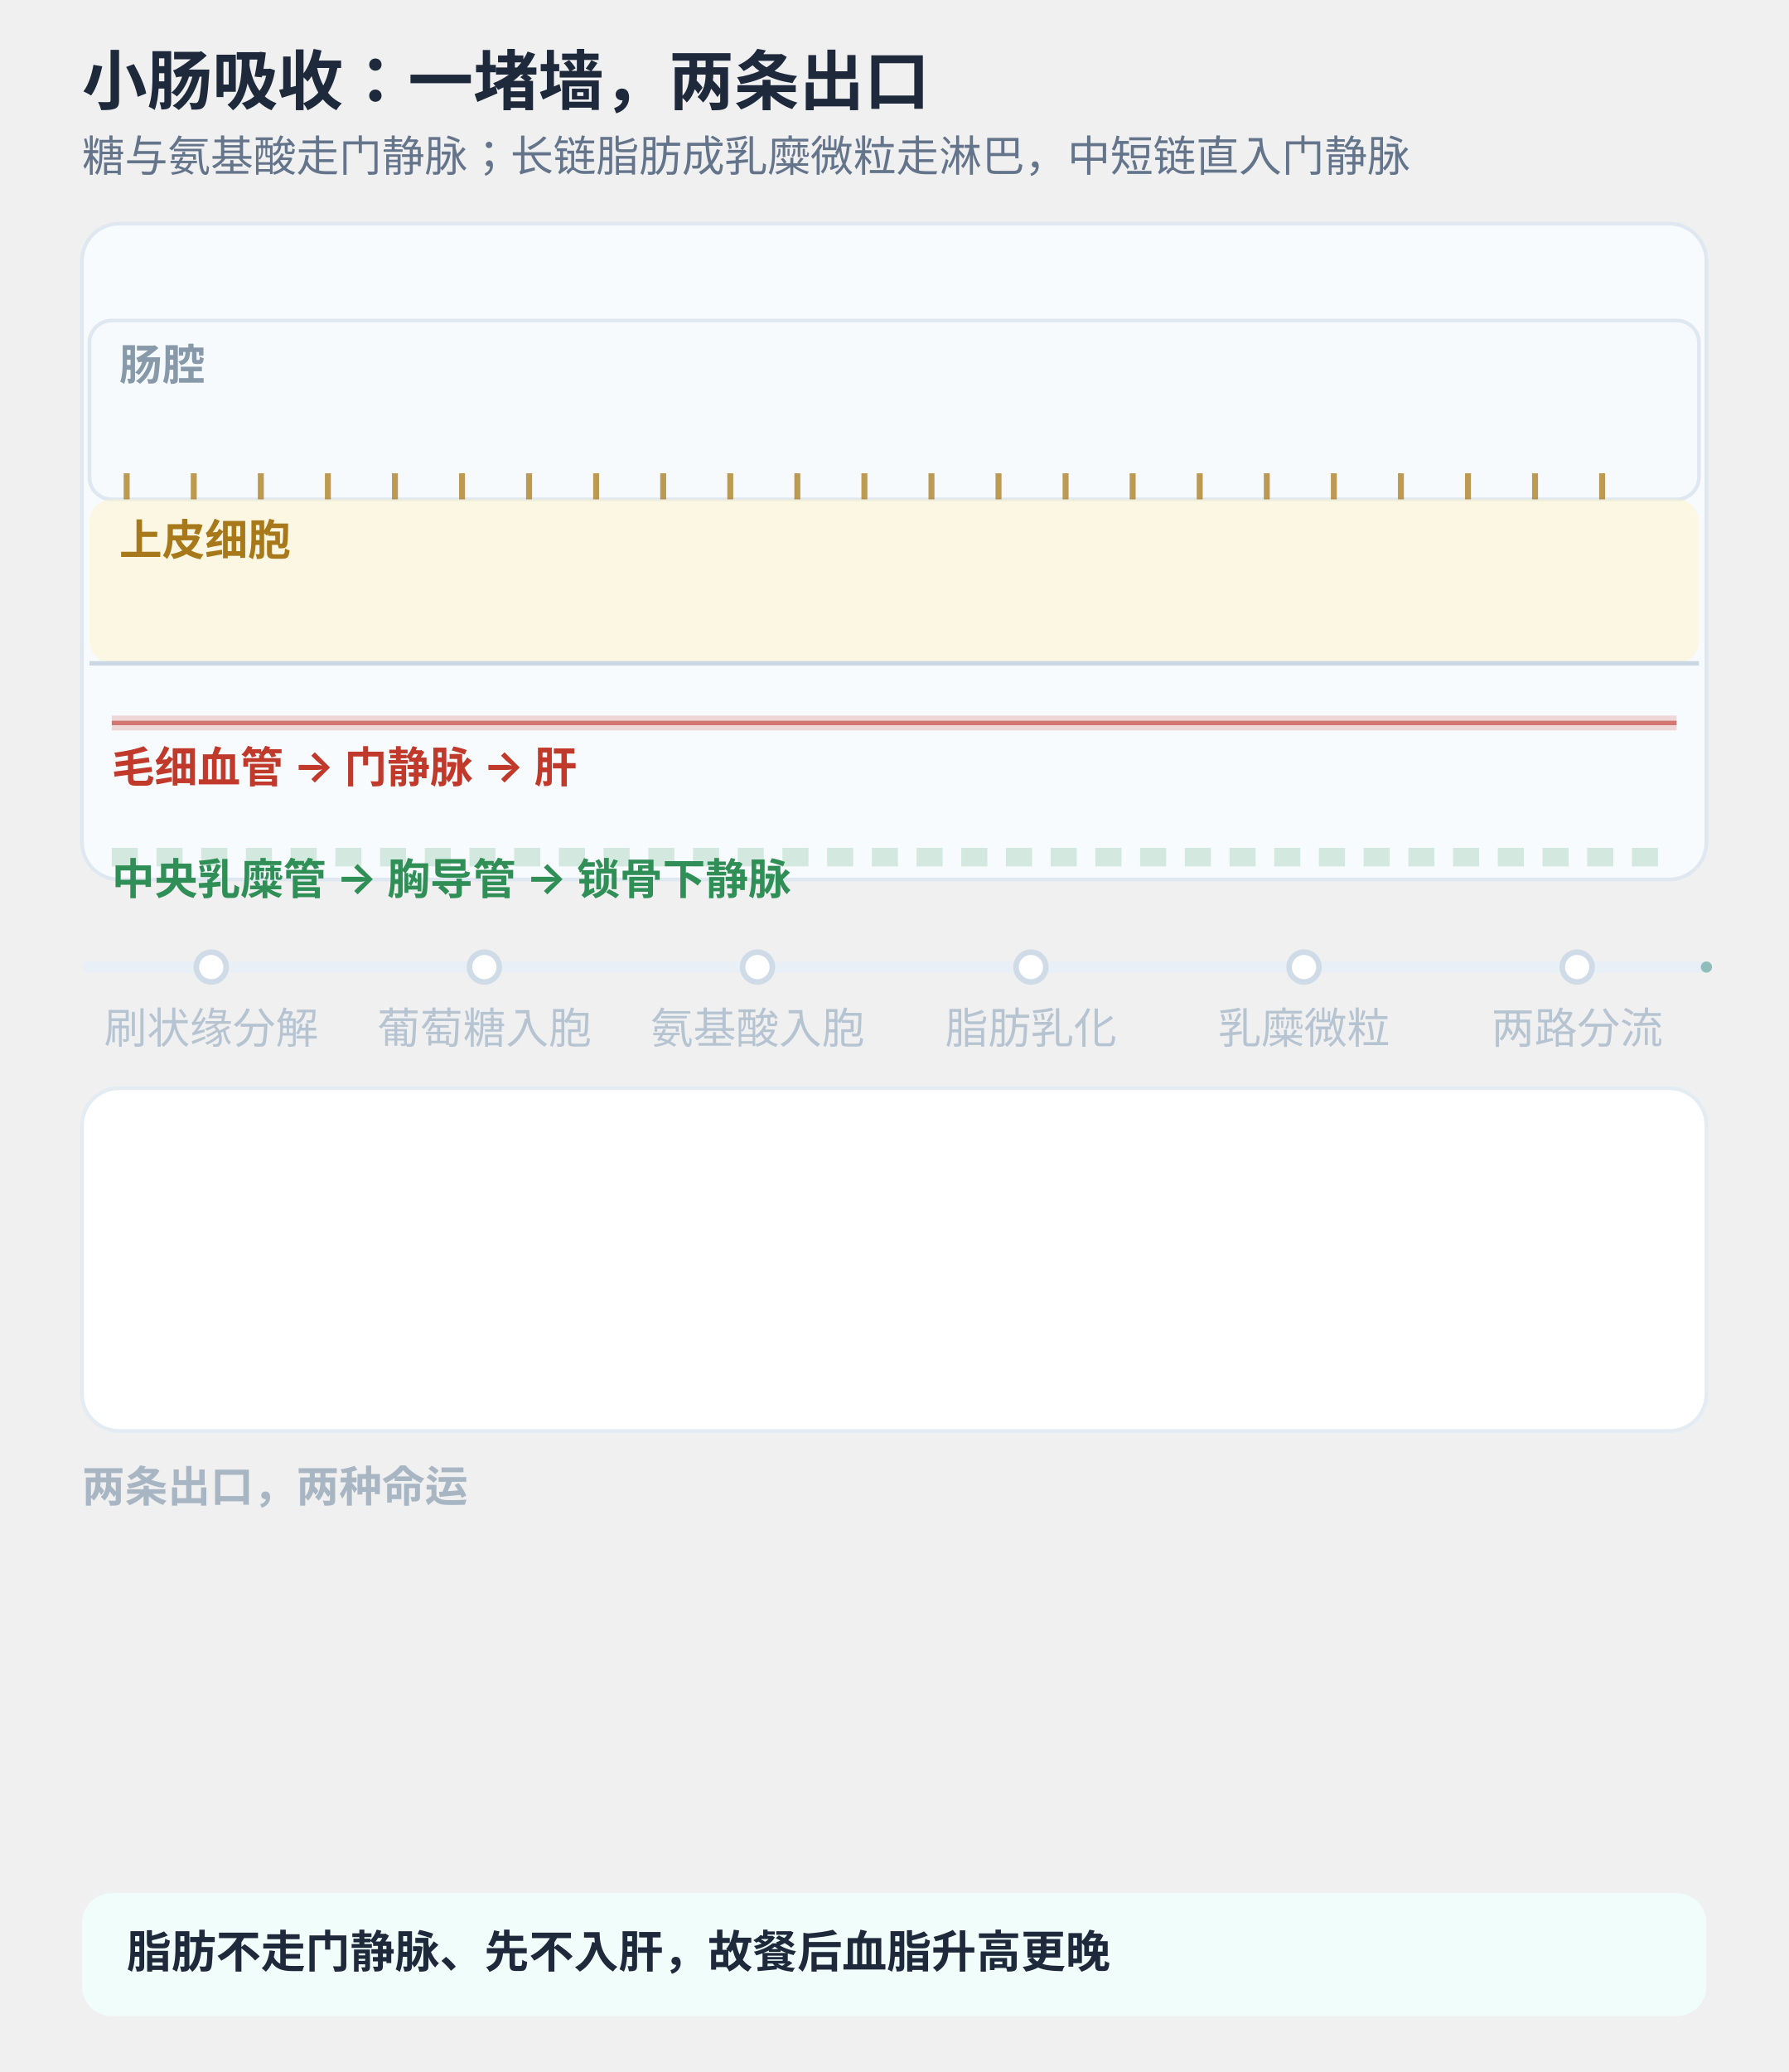
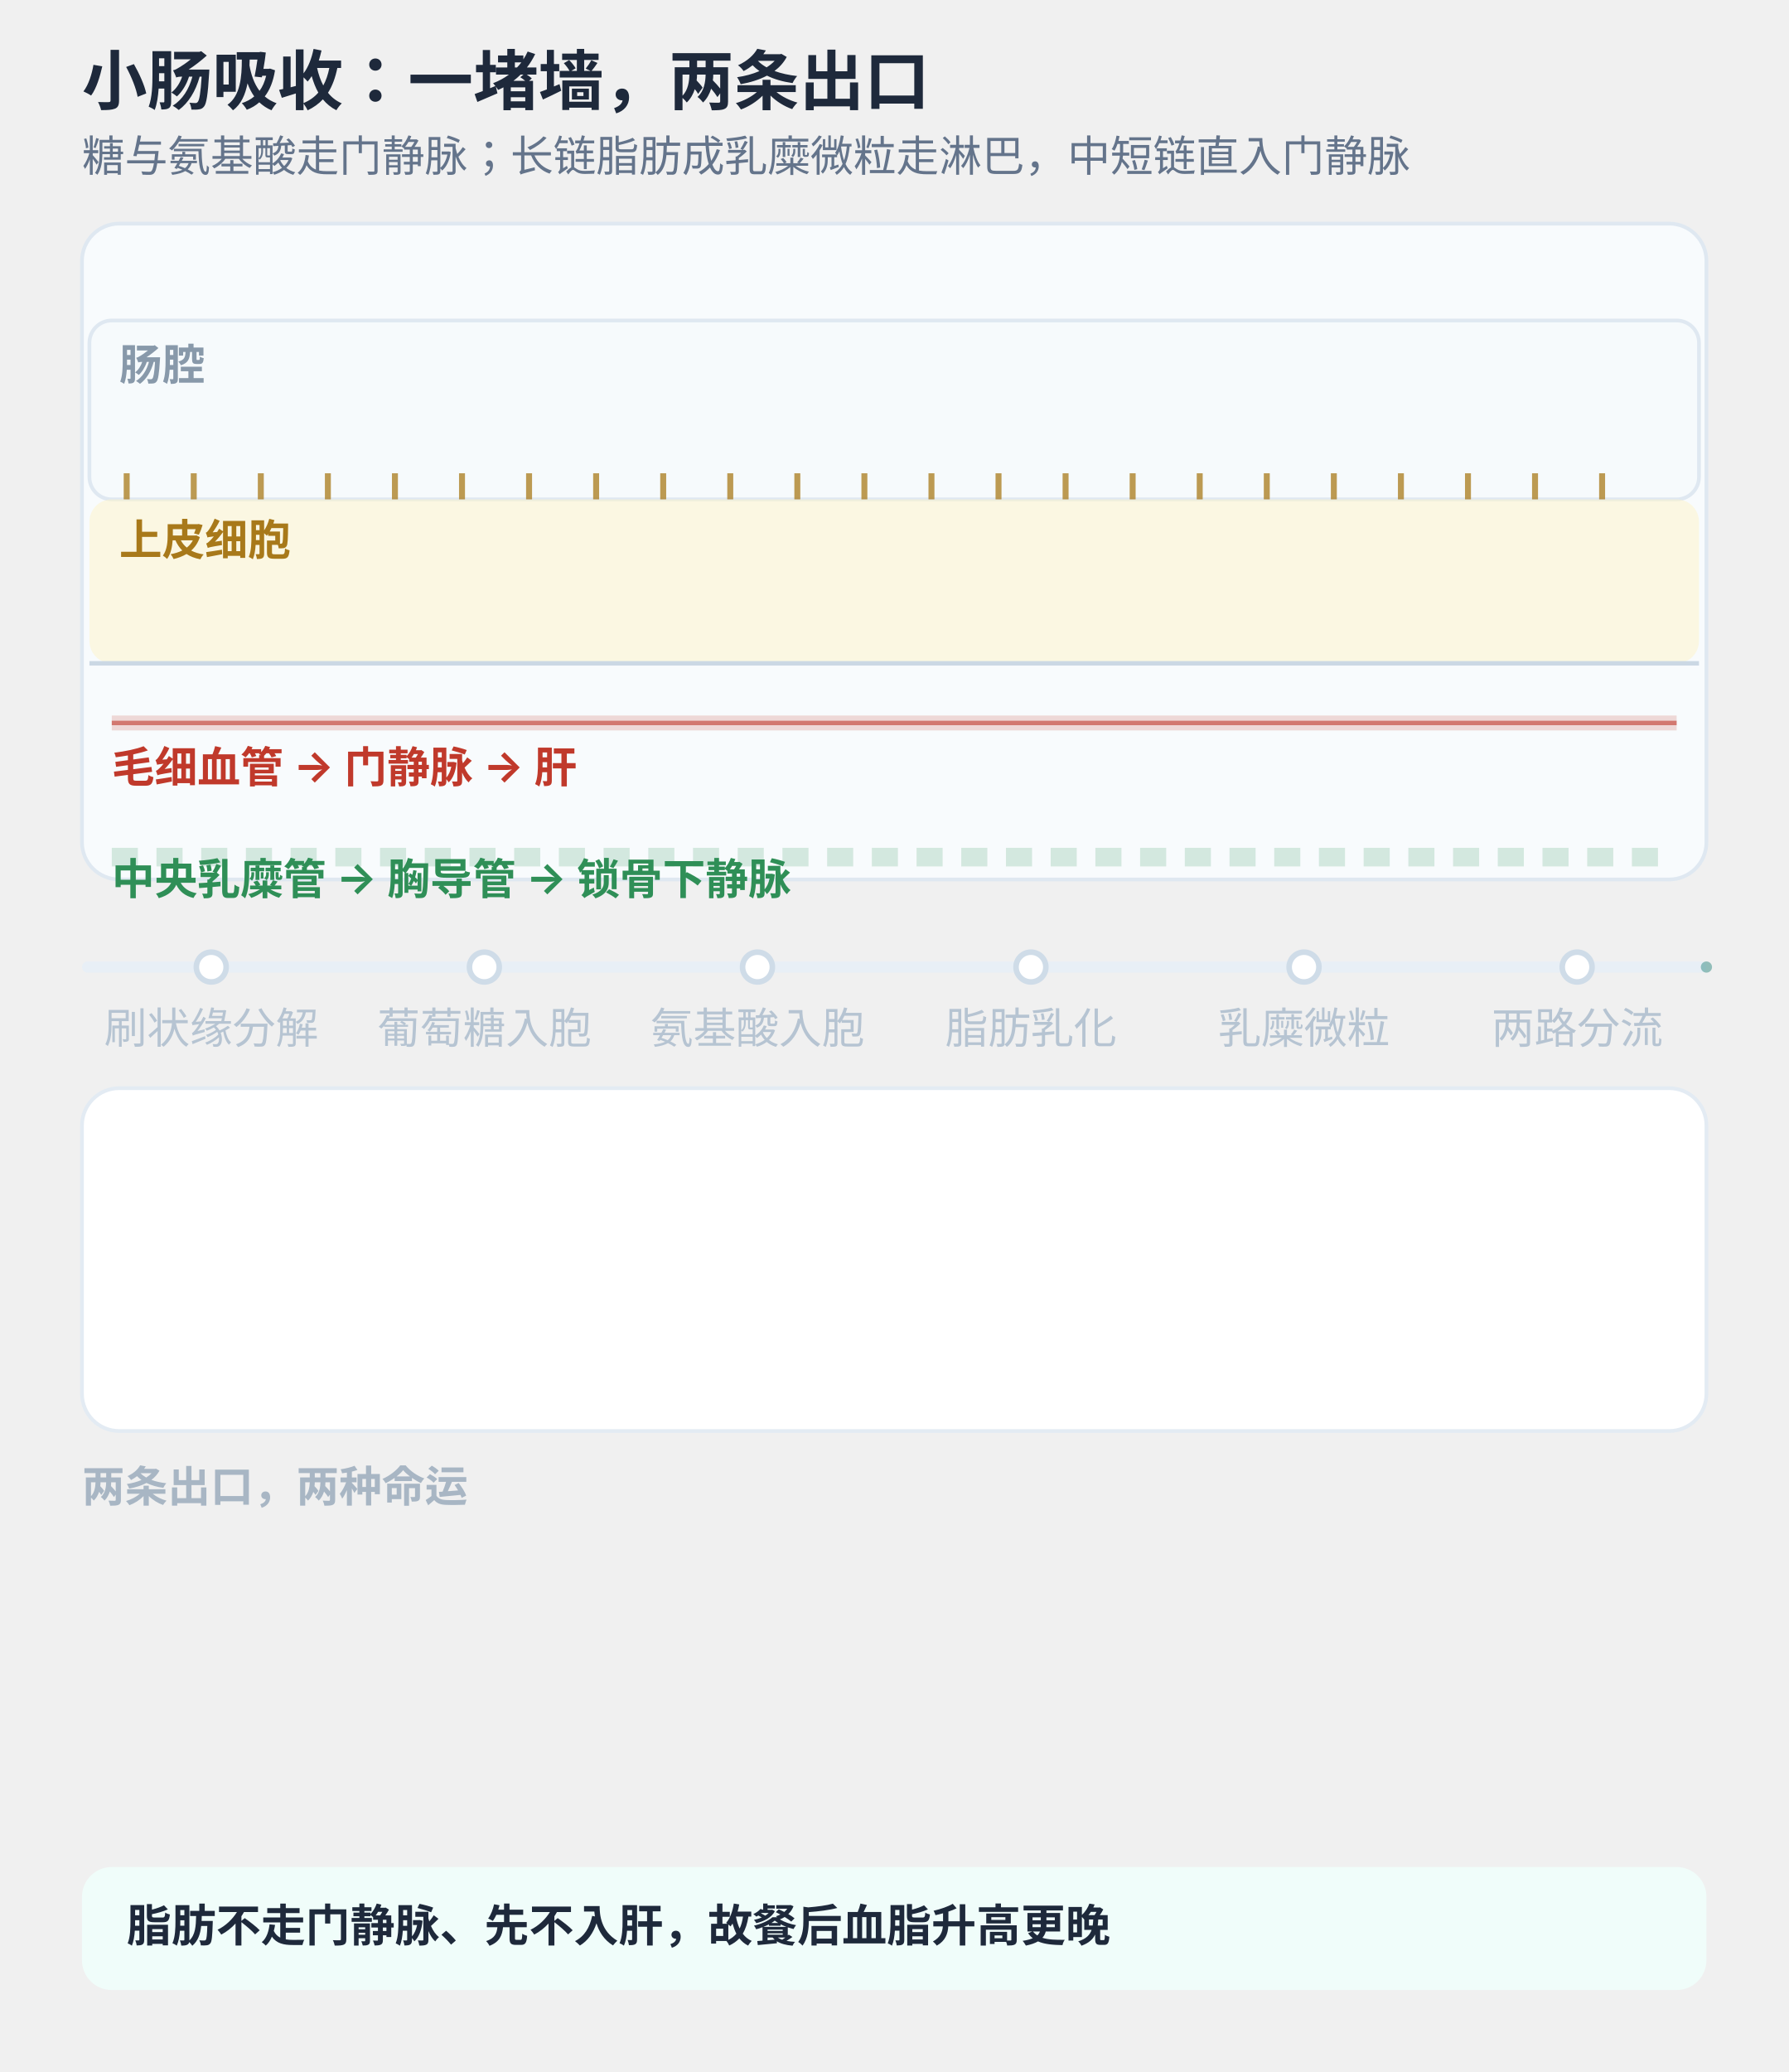
<svg xmlns="http://www.w3.org/2000/svg" viewBox="0 0 480 556" role="img" aria-labelledby="ft fd" style="background:#ffffff">
  <text x="22" y="28" font-size="17.5" font-weight="700" fill="#1e293b" font-family="-apple-system,'PingFang SC','Microsoft YaHei',sans-serif">小肠吸收：一堵墙，两条出口</text>
  <text x="22" y="46" font-size="11.5" fill="#64748b" font-family="-apple-system,'PingFang SC','Microsoft YaHei',sans-serif">糖与氨基酸走门静脉；长链脂肪成乳糜微粒走淋巴，中短链直入门静脉</text>
  <rect x="22" y="60" width="436" height="176" rx="10" fill="#f8fbfd" stroke="#dfe8f1" stroke-width="1" />
  <rect x="24" y="86" width="432" height="48" rx="6" fill="#f6fafc" stroke="#dfe8f1" stroke-width="1" />
  <text x="32" y="102" font-size="11.5" fill="#8899aa" font-weight="700" text-anchor="start" font-family="-apple-system,'PingFang SC','Microsoft YaHei',sans-serif">肠腔</text>
  <rect x="24" y="134" width="432" height="44" rx="6" fill="#fef3c7" opacity="0.5" />
  <text x="32" y="149" font-size="11.5" fill="#a8791a" font-weight="700" text-anchor="start" font-family="-apple-system,'PingFang SC','Microsoft YaHei',sans-serif">上皮细胞</text>
  <path d="M34,134 v-7" stroke="#a8791a" stroke-width="1.6" opacity="0.75" />
  <path d="M52,134 v-7" stroke="#a8791a" stroke-width="1.6" opacity="0.75" />
  <path d="M70,134 v-7" stroke="#a8791a" stroke-width="1.6" opacity="0.75" />
  <path d="M88,134 v-7" stroke="#a8791a" stroke-width="1.6" opacity="0.75" />
  <path d="M106,134 v-7" stroke="#a8791a" stroke-width="1.6" opacity="0.75" />
  <path d="M124,134 v-7" stroke="#a8791a" stroke-width="1.6" opacity="0.75" />
  <path d="M142,134 v-7" stroke="#a8791a" stroke-width="1.6" opacity="0.75" />
  <path d="M160,134 v-7" stroke="#a8791a" stroke-width="1.6" opacity="0.75" />
  <path d="M178,134 v-7" stroke="#a8791a" stroke-width="1.6" opacity="0.75" />
  <path d="M196,134 v-7" stroke="#a8791a" stroke-width="1.6" opacity="0.75" />
  <path d="M214,134 v-7" stroke="#a8791a" stroke-width="1.6" opacity="0.75" />
  <path d="M232,134 v-7" stroke="#a8791a" stroke-width="1.6" opacity="0.75" />
  <path d="M250,134 v-7" stroke="#a8791a" stroke-width="1.6" opacity="0.75" />
  <path d="M268,134 v-7" stroke="#a8791a" stroke-width="1.6" opacity="0.75" />
  <path d="M286,134 v-7" stroke="#a8791a" stroke-width="1.6" opacity="0.75" />
  <path d="M304,134 v-7" stroke="#a8791a" stroke-width="1.6" opacity="0.75" />
  <path d="M322,134 v-7" stroke="#a8791a" stroke-width="1.6" opacity="0.75" />
  <path d="M340,134 v-7" stroke="#a8791a" stroke-width="1.6" opacity="0.75" />
  <path d="M358,134 v-7" stroke="#a8791a" stroke-width="1.6" opacity="0.75" />
  <path d="M376,134 v-7" stroke="#a8791a" stroke-width="1.6" opacity="0.75" />
  <path d="M394,134 v-7" stroke="#a8791a" stroke-width="1.6" opacity="0.75" />
  <path d="M412,134 v-7" stroke="#a8791a" stroke-width="1.6" opacity="0.75" />
  <path d="M430,134 v-7" stroke="#a8791a" stroke-width="1.6" opacity="0.75" />
  <path d="M24,178 H456" stroke="#cbd8e4" stroke-width="1.2" />
  <path d="M30,194 H450" stroke="#c0392b" stroke-width="4" opacity="0.18" />
  <path d="M30,194 H450" stroke="#c0392b" stroke-width="1.2" opacity="0.6" />
  <text x="30" y="210" font-size="11.5" fill="#c0392b" font-weight="700" text-anchor="start" font-family="-apple-system,'PingFang SC','Microsoft YaHei',sans-serif">毛细血管 → 门静脉 → 肝</text>
  <path d="M30,230 H450" stroke="#2f8f57" stroke-width="5" opacity="0.18" stroke-dasharray="7 5" />
  <text x="30" y="240" font-size="11.5" fill="#2f8f57" font-weight="700" text-anchor="start" font-family="-apple-system,'PingFang SC','Microsoft YaHei',sans-serif">中央乳糜管 → 胸导管 → 锁骨下静脉</text>
  <g opacity="0">
    <animate attributeName="opacity" values="0;0;1;1;0;0" keyTimes="0;0.15;0.151;0.31;0.311;1" dur="11.4s" repeatCount="indefinite" />
    <rect x="52" y="126" width="16" height="16" rx="3" fill="#c0392b" opacity="0.8" />
    <path d="M80,104 L62,126" stroke="#c0392b" stroke-width="2" />
    <path d="M62,126 l2,-8 l5,7 z" fill="#c0392b" />
    <circle cx="92" cy="104" r="4.6" fill="#0f766e" />
    <text x="100" y="108" font-size="11.5" fill="#0f766e" font-weight="700" text-anchor="start" font-family="-apple-system,'PingFang SC','Microsoft YaHei',sans-serif">Na⁺ + 葡萄糖</text>
    <text x="52" y="168" font-size="11.5" fill="#c0392b" font-weight="700" text-anchor="start" font-family="-apple-system,'PingFang SC','Microsoft YaHei',sans-serif">SGLT1</text>
  </g>
  <g opacity="0">
    <animate attributeName="opacity" values="0;0;1;1;0;0" keyTimes="0;0.31;0.311;0.47;0.471;1" dur="11.4s" repeatCount="indefinite" />
    <rect x="172" y="126" width="16" height="16" rx="3" fill="#2c5f9e" opacity="0.8" />
    <text x="172" y="118" font-size="11.5" fill="#2c5f9e" font-weight="700" text-anchor="start" font-family="-apple-system,'PingFang SC','Microsoft YaHei',sans-serif">氨基酸</text>
    <text x="172" y="168" font-size="11.5" fill="#2c5f9e" font-weight="700" text-anchor="start" font-family="-apple-system,'PingFang SC','Microsoft YaHei',sans-serif">转运体</text>
  </g>
  <g opacity="0">
    <animate attributeName="opacity" values="0;0;1;1;0;0" keyTimes="0;0.47;0.471;0.635;0.636;1" dur="11.4s" repeatCount="indefinite" />
    <circle cx="272" cy="120" r="5.5" fill="#dcfce7" stroke="#2f8f57" stroke-width="1.3" />
    <circle cx="285" cy="120" r="5.5" fill="#dcfce7" stroke="#2f8f57" stroke-width="1.3" />
    <circle cx="298" cy="120" r="5.5" fill="#dcfce7" stroke="#2f8f57" stroke-width="1.3" />
    <circle cx="311" cy="120" r="5.5" fill="#dcfce7" stroke="#2f8f57" stroke-width="1.3" />
    <circle cx="324" cy="120" r="5.5" fill="#dcfce7" stroke="#2f8f57" stroke-width="1.3" />
    <text x="272" y="102" font-size="11.5" fill="#2f8f57" font-weight="700" text-anchor="start" font-family="-apple-system,'PingFang SC','Microsoft YaHei',sans-serif">微胶粒（胆盐）</text>
  </g>
  <g opacity="0">
    <animate attributeName="opacity" values="0;0;1;1;0;0" keyTimes="0;0.635;0.636;0.815;0.816;1" dur="11.4s" repeatCount="indefinite" />
    <circle cx="338" cy="164" r="9" fill="#fde8dd" stroke="#c1440e" stroke-width="1.4" />
    <path d="M338,174 V188" stroke="#c1440e" stroke-width="2" />
    <path d="M338,188 l-3.8,-7 h7.6 z" fill="#c1440e" />
    <text x="350" y="168" font-size="11.5" fill="#c1440e" font-weight="700" text-anchor="start" font-family="-apple-system,'PingFang SC','Microsoft YaHei',sans-serif">TG 再合成</text>
    <text x="338" y="208" font-size="11.5" fill="#c1440e" font-weight="700" text-anchor="middle" font-family="-apple-system,'PingFang SC','Microsoft YaHei',sans-serif">乳糜微粒</text>
  </g>
  <g opacity="0">
    <animate attributeName="opacity" values="0;0;1;1" keyTimes="0;0.815;0.816;1" dur="11.4s" repeatCount="indefinite" />
    <path d="M30,194 H450" stroke="#c0392b" stroke-width="3.2" />
    <path d="M30,230 H450" stroke="#2f8f57" stroke-width="3.6" stroke-dasharray="7 5" />
  </g>
  <rect x="22" y="258" width="436" height="3" rx="1.5" fill="#e8eff6" />
  <path d="M22,259.5 H458" stroke="#0f766e" stroke-width="3" stroke-linecap="round" opacity="0.42" stroke-dasharray="436" stroke-dashoffset="436">
    <animate attributeName="stroke-dashoffset" values="436;0" keyTimes="0;1" dur="11.4s" repeatCount="indefinite" />
  </path>
  <circle cx="56.7" cy="259.5" r="4" fill="#ffffff" stroke="#cfdce8" stroke-width="1.5" />
  <g opacity="0">
    <animate attributeName="opacity" values="1;1;0;0" keyTimes="0;0.15;0.151;1" dur="11.4s" repeatCount="indefinite" />
    <circle cx="56.7" cy="259.5" r="5.5" fill="#a8791a" />
  </g>
  <g opacity="1">
    <animate attributeName="opacity" values="0.0;0.0;1.0;1.0" keyTimes="0;0.15;0.151;1" dur="11.4s" repeatCount="indefinite" />
    <text x="56.7" y="280" text-anchor="middle" font-size="11.5" fill="#b6c4d2" font-family="-apple-system,'PingFang SC','Microsoft YaHei',sans-serif">刷状缘分解</text>
  </g>
  <g opacity="0">
    <animate attributeName="opacity" values="1;1;0;0" keyTimes="0;0.15;0.151;1" dur="11.4s" repeatCount="indefinite" />
    <text x="56.7" y="280" text-anchor="middle" font-size="11.5" font-weight="700" fill="#a8791a" font-family="-apple-system,'PingFang SC','Microsoft YaHei',sans-serif">刷状缘分解</text>
  </g>
  <circle cx="130.0" cy="259.5" r="4" fill="#ffffff" stroke="#cfdce8" stroke-width="1.5" />
  <g opacity="0">
    <animate attributeName="opacity" values="0;0;1;1;0;0" keyTimes="0;0.15;0.151;0.31;0.311;1" dur="11.4s" repeatCount="indefinite" />
    <circle cx="130.0" cy="259.5" r="5.5" fill="#c0392b" />
  </g>
  <g opacity="1">
    <animate attributeName="opacity" values="1.0;1.0;0.0;0.0;1.0;1.0" keyTimes="0;0.15;0.151;0.31;0.311;1" dur="11.4s" repeatCount="indefinite" />
    <text x="130.0" y="280" text-anchor="middle" font-size="11.5" fill="#b6c4d2" font-family="-apple-system,'PingFang SC','Microsoft YaHei',sans-serif">葡萄糖入胞</text>
  </g>
  <g opacity="0">
    <animate attributeName="opacity" values="0;0;1;1;0;0" keyTimes="0;0.15;0.151;0.31;0.311;1" dur="11.4s" repeatCount="indefinite" />
    <text x="130.0" y="280" text-anchor="middle" font-size="11.5" font-weight="700" fill="#c0392b" font-family="-apple-system,'PingFang SC','Microsoft YaHei',sans-serif">葡萄糖入胞</text>
  </g>
  <circle cx="203.3" cy="259.5" r="4" fill="#ffffff" stroke="#cfdce8" stroke-width="1.5" />
  <g opacity="0">
    <animate attributeName="opacity" values="0;0;1;1;0;0" keyTimes="0;0.31;0.311;0.47;0.471;1" dur="11.4s" repeatCount="indefinite" />
    <circle cx="203.3" cy="259.5" r="5.5" fill="#2c5f9e" />
  </g>
  <g opacity="1">
    <animate attributeName="opacity" values="1.0;1.0;0.0;0.0;1.0;1.0" keyTimes="0;0.31;0.311;0.47;0.471;1" dur="11.4s" repeatCount="indefinite" />
    <text x="203.3" y="280" text-anchor="middle" font-size="11.5" fill="#b6c4d2" font-family="-apple-system,'PingFang SC','Microsoft YaHei',sans-serif">氨基酸入胞</text>
  </g>
  <g opacity="0">
    <animate attributeName="opacity" values="0;0;1;1;0;0" keyTimes="0;0.31;0.311;0.47;0.471;1" dur="11.4s" repeatCount="indefinite" />
    <text x="203.3" y="280" text-anchor="middle" font-size="11.5" font-weight="700" fill="#2c5f9e" font-family="-apple-system,'PingFang SC','Microsoft YaHei',sans-serif">氨基酸入胞</text>
  </g>
  <circle cx="276.7" cy="259.5" r="4" fill="#ffffff" stroke="#cfdce8" stroke-width="1.5" />
  <g opacity="0">
    <animate attributeName="opacity" values="0;0;1;1;0;0" keyTimes="0;0.47;0.471;0.635;0.636;1" dur="11.4s" repeatCount="indefinite" />
    <circle cx="276.7" cy="259.5" r="5.5" fill="#2f8f57" />
  </g>
  <g opacity="1">
    <animate attributeName="opacity" values="1.0;1.0;0.0;0.0;1.0;1.0" keyTimes="0;0.47;0.471;0.635;0.636;1" dur="11.4s" repeatCount="indefinite" />
    <text x="276.7" y="280" text-anchor="middle" font-size="11.5" fill="#b6c4d2" font-family="-apple-system,'PingFang SC','Microsoft YaHei',sans-serif">脂肪乳化</text>
  </g>
  <g opacity="0">
    <animate attributeName="opacity" values="0;0;1;1;0;0" keyTimes="0;0.47;0.471;0.635;0.636;1" dur="11.4s" repeatCount="indefinite" />
    <text x="276.7" y="280" text-anchor="middle" font-size="11.5" font-weight="700" fill="#2f8f57" font-family="-apple-system,'PingFang SC','Microsoft YaHei',sans-serif">脂肪乳化</text>
  </g>
  <circle cx="350.0" cy="259.5" r="4" fill="#ffffff" stroke="#cfdce8" stroke-width="1.5" />
  <g opacity="0">
    <animate attributeName="opacity" values="0;0;1;1;0;0" keyTimes="0;0.635;0.636;0.815;0.816;1" dur="11.4s" repeatCount="indefinite" />
    <circle cx="350.0" cy="259.5" r="5.5" fill="#c1440e" />
  </g>
  <g opacity="1">
    <animate attributeName="opacity" values="1.0;1.0;0.0;0.0;1.0;1.0" keyTimes="0;0.635;0.636;0.815;0.816;1" dur="11.4s" repeatCount="indefinite" />
    <text x="350.0" y="280" text-anchor="middle" font-size="11.5" fill="#b6c4d2" font-family="-apple-system,'PingFang SC','Microsoft YaHei',sans-serif">乳糜微粒</text>
  </g>
  <g opacity="0">
    <animate attributeName="opacity" values="0;0;1;1;0;0" keyTimes="0;0.635;0.636;0.815;0.816;1" dur="11.4s" repeatCount="indefinite" />
    <text x="350.0" y="280" text-anchor="middle" font-size="11.5" font-weight="700" fill="#c1440e" font-family="-apple-system,'PingFang SC','Microsoft YaHei',sans-serif">乳糜微粒</text>
  </g>
  <circle cx="423.3" cy="259.5" r="4" fill="#ffffff" stroke="#cfdce8" stroke-width="1.5" />
  <g opacity="0">
    <animate attributeName="opacity" values="0;0;1;1" keyTimes="0;0.815;0.816;1" dur="11.4s" repeatCount="indefinite" />
    <circle cx="423.3" cy="259.5" r="5.5" fill="#0f766e" />
  </g>
  <g opacity="1">
    <animate attributeName="opacity" values="1.0;1.0;0.0;0.0" keyTimes="0;0.815;0.816;1" dur="11.4s" repeatCount="indefinite" />
    <text x="423.3" y="280" text-anchor="middle" font-size="11.5" fill="#b6c4d2" font-family="-apple-system,'PingFang SC','Microsoft YaHei',sans-serif">两路分流</text>
  </g>
  <g opacity="0">
    <animate attributeName="opacity" values="0;0;1;1" keyTimes="0;0.815;0.816;1" dur="11.4s" repeatCount="indefinite" />
    <text x="423.3" y="280" text-anchor="middle" font-size="11.5" font-weight="700" fill="#0f766e" font-family="-apple-system,'PingFang SC','Microsoft YaHei',sans-serif">两路分流</text>
  </g>
  <rect x="22" y="292" width="436" height="92" rx="10" fill="#ffffff" stroke="#e3ebf3" stroke-width="1" />
  <g opacity="0">
    <animate attributeName="opacity" values="1;1;0;0" keyTimes="0;0.15;0.151;1" dur="11.4s" repeatCount="indefinite" />
    <rect x="22" y="293" width="3" height="90" fill="#a8791a" opacity="0.85" />
    <text x="40" y="318" font-size="11.5" fill="#a8b6c4" font-weight="700" font-family="-apple-system,'PingFang SC','Microsoft YaHei',sans-serif">因为</text>
    <text x="78" y="318" font-size="12.5" fill="#6b7c8d" font-family="-apple-system,'PingFang SC','Microsoft YaHei',sans-serif">肠腔胰淀粉酶 + 刷状缘双糖酶、肽酶把大分子切成单体</text>
    <text x="40" y="354" font-size="11.5" fill="#a8791a" font-weight="700" font-family="-apple-system,'PingFang SC','Microsoft YaHei',sans-serif">所以</text>
    <text x="78" y="354" font-size="14.5" fill="#a8791a" font-weight="700" font-family="-apple-system,'PingFang SC','Microsoft YaHei',sans-serif">单糖、氨基酸、二肽/三肽（PepT1）、脂肪酸均可被转运</text>
  </g>
  <g opacity="0">
    <animate attributeName="opacity" values="0;0;1;1;0;0" keyTimes="0;0.15;0.151;0.31;0.311;1" dur="11.4s" repeatCount="indefinite" />
    <rect x="22" y="293" width="3" height="90" fill="#c0392b" opacity="0.85" />
    <text x="40" y="318" font-size="11.5" fill="#a8b6c4" font-weight="700" font-family="-apple-system,'PingFang SC','Microsoft YaHei',sans-serif">因为</text>
    <text x="78" y="318" font-size="12.5" fill="#6b7c8d" font-family="-apple-system,'PingFang SC','Microsoft YaHei',sans-serif">SGLT1 把 Na⁺ 与葡萄糖同向转入，靠钠泵维持的 Na⁺ 梯度供能</text>
    <text x="40" y="354" font-size="11.5" fill="#c0392b" font-weight="700" font-family="-apple-system,'PingFang SC','Microsoft YaHei',sans-serif">所以</text>
    <text x="78" y="354" font-size="14.5" fill="#c0392b" font-weight="700" font-family="-apple-system,'PingFang SC','Microsoft YaHei',sans-serif">继发性主动转运，可逆浓度「上坡」吸收</text>
  </g>
  <g opacity="0">
    <animate attributeName="opacity" values="0;0;1;1;0;0" keyTimes="0;0.31;0.311;0.47;0.471;1" dur="11.4s" repeatCount="indefinite" />
    <rect x="22" y="293" width="3" height="90" fill="#2c5f9e" opacity="0.85" />
    <text x="40" y="318" font-size="11.5" fill="#a8b6c4" font-weight="700" font-family="-apple-system,'PingFang SC','Microsoft YaHei',sans-serif">因为</text>
    <text x="78" y="318" font-size="12.5" fill="#6b7c8d" font-family="-apple-system,'PingFang SC','Microsoft YaHei',sans-serif">同样借助 Na⁺ 梯度，经多种氨基酸转运体入胞</text>
    <text x="40" y="354" font-size="11.5" fill="#2c5f9e" font-weight="700" font-family="-apple-system,'PingFang SC','Microsoft YaHei',sans-serif">所以</text>
    <text x="78" y="354" font-size="14.5" fill="#2c5f9e" font-weight="700" font-family="-apple-system,'PingFang SC','Microsoft YaHei',sans-serif">糖与氨基酸都进入同一路：血液</text>
  </g>
  <g opacity="0">
    <animate attributeName="opacity" values="0;0;1;1;0;0" keyTimes="0;0.47;0.471;0.635;0.636;1" dur="11.4s" repeatCount="indefinite" />
    <rect x="22" y="293" width="3" height="90" fill="#2f8f57" opacity="0.85" />
    <text x="40" y="318" font-size="11.5" fill="#a8b6c4" font-weight="700" font-family="-apple-system,'PingFang SC','Microsoft YaHei',sans-serif">因为</text>
    <text x="78" y="318" font-size="12.5" fill="#6b7c8d" font-family="-apple-system,'PingFang SC','Microsoft YaHei',sans-serif">胆盐把脂肪乳化成微胶粒，脂酶才有作用面</text>
    <text x="40" y="354" font-size="11.5" fill="#2f8f57" font-weight="700" font-family="-apple-system,'PingFang SC','Microsoft YaHei',sans-serif">所以</text>
    <text x="78" y="354" font-size="14.5" fill="#2f8f57" font-weight="700" font-family="-apple-system,'PingFang SC','Microsoft YaHei',sans-serif">微胶粒把脂肪带到刷状缘，被动扩散进胞</text>
  </g>
  <g opacity="0">
    <animate attributeName="opacity" values="0;0;1;1;0;0" keyTimes="0;0.635;0.636;0.815;0.816;1" dur="11.4s" repeatCount="indefinite" />
    <rect x="22" y="293" width="3" height="90" fill="#c1440e" opacity="0.85" />
    <text x="40" y="318" font-size="11.5" fill="#a8b6c4" font-weight="700" font-family="-apple-system,'PingFang SC','Microsoft YaHei',sans-serif">因为</text>
    <text x="78" y="318" font-size="12.5" fill="#6b7c8d" font-family="-apple-system,'PingFang SC','Microsoft YaHei',sans-serif">胞内重新合成甘油三酯，包上载脂蛋白成乳糜微粒</text>
    <text x="40" y="354" font-size="11.5" fill="#c1440e" font-weight="700" font-family="-apple-system,'PingFang SC','Microsoft YaHei',sans-serif">所以</text>
    <text x="78" y="354" font-size="14.5" fill="#c1440e" font-weight="700" font-family="-apple-system,'PingFang SC','Microsoft YaHei',sans-serif">体积太大过不了毛细血管基底膜，只能走淋巴</text>
  </g>
  <g opacity="0">
    <animate attributeName="opacity" values="0;0;1;1" keyTimes="0;0.815;0.816;1" dur="11.4s" repeatCount="indefinite" />
    <rect x="22" y="293" width="3" height="90" fill="#0f766e" opacity="0.85" />
    <text x="40" y="318" font-size="11.5" fill="#a8b6c4" font-weight="700" font-family="-apple-system,'PingFang SC','Microsoft YaHei',sans-serif">因为</text>
    <text x="78" y="318" font-size="12.5" fill="#6b7c8d" font-family="-apple-system,'PingFang SC','Microsoft YaHei',sans-serif">糖、氨基酸 → 毛细血管 → 门静脉 → 肝；脂肪 → 中央乳糜管</text>
    <text x="78" y="333.5" font-size="12.5" fill="#6b7c8d" font-family="-apple-system,'PingFang SC','Microsoft YaHei',sans-serif"> → 胸导管</text>
    <text x="40" y="357.0" font-size="11.5" fill="#0f766e" font-weight="700" font-family="-apple-system,'PingFang SC','Microsoft YaHei',sans-serif">所以</text>
    <text x="78" y="357.0" font-size="14.5" fill="#0f766e" font-weight="700" font-family="-apple-system,'PingFang SC','Microsoft YaHei',sans-serif">长链脂肪走淋巴；中短链脂肪酸直入门静脉</text>
  </g>
  <text x="22" y="403" font-size="11.5" fill="#a8b6c4" font-weight="700" text-anchor="start" font-family="-apple-system,'PingFang SC','Microsoft YaHei',sans-serif">两条出口，两种命运</text>
  <g opacity="0">
    <animate attributeName="opacity" values="0;0;1;1;0;0" keyTimes="0;0.15;0.151;0.31;0.311;1" dur="11.4s" repeatCount="indefinite" />
    <rect x="22" y="413" width="3" height="15" rx="1.5" fill="#c0392b" />
    <text x="34" y="424" font-size="12.5" fill="#c0392b" font-weight="700" text-anchor="start" font-family="-apple-system,'PingFang SC','Microsoft YaHei',sans-serif">糖/氨基酸</text>
    <text x="104" y="424" font-size="12" fill="#6b7c8d" font-weight="400" text-anchor="start" font-family="-apple-system,'PingFang SC','Microsoft YaHei',sans-serif">SGLT1 等继发主动转运</text>
  </g>
  <g opacity="0">
    <animate attributeName="opacity" values="0;0;1;1;0;0" keyTimes="0;0.635;0.636;0.815;0.816;1" dur="11.4s" repeatCount="indefinite" />
    <rect x="22" y="436" width="3" height="15" rx="1.5" fill="#c1440e" />
    <text x="34" y="447" font-size="12.5" fill="#c1440e" font-weight="700" text-anchor="start" font-family="-apple-system,'PingFang SC','Microsoft YaHei',sans-serif">脂肪</text>
    <text x="104" y="447" font-size="12" fill="#6b7c8d" font-weight="400" text-anchor="start" font-family="-apple-system,'PingFang SC','Microsoft YaHei',sans-serif">被动扩散 + 乳糜微粒</text>
  </g>
  <g opacity="0">
    <animate attributeName="opacity" values="0;0;1;1" keyTimes="0;0.815;0.816;1" dur="11.4s" repeatCount="indefinite" />
    <rect x="22" y="459" width="3" height="15" rx="1.5" fill="#c0392b" />
    <text x="34" y="470" font-size="12.5" fill="#c0392b" font-weight="700" text-anchor="start" font-family="-apple-system,'PingFang SC','Microsoft YaHei',sans-serif">血液路</text>
    <text x="104" y="470" font-size="12" fill="#6b7c8d" font-weight="400" text-anchor="start" font-family="-apple-system,'PingFang SC','Microsoft YaHei',sans-serif">门静脉先经肝</text>
  </g>
  <g opacity="0">
    <animate attributeName="opacity" values="0;0;1;1" keyTimes="0;0.815;0.816;1" dur="11.4s" repeatCount="indefinite" />
    <rect x="22" y="482" width="3" height="15" rx="1.5" fill="#2f8f57" />
    <text x="34" y="493" font-size="12.5" fill="#2f8f57" font-weight="700" text-anchor="start" font-family="-apple-system,'PingFang SC','Microsoft YaHei',sans-serif">淋巴路</text>
    <text x="104" y="493" font-size="12" fill="#6b7c8d" font-weight="400" text-anchor="start" font-family="-apple-system,'PingFang SC','Microsoft YaHei',sans-serif">胸导管入锁骨下静脉</text>
  </g>
-   <rect x="22" y="508" width="436" height="33" rx="8" fill="#f0fdfa" />
-   <text x="34" y="528" font-size="12" fill="#1e293b" font-weight="700" text-anchor="start" font-family="-apple-system,'PingFang SC','Microsoft YaHei',sans-serif">脂肪不走门静脉、先不入肝，故餐后血脂升高更晚</text>
+   <rect x="22" y="501" width="436" height="33" rx="8" fill="#f0fdfa" />
+   <text x="34" y="521" font-size="12" fill="#1e293b" font-weight="700" text-anchor="start" font-family="-apple-system,'PingFang SC','Microsoft YaHei',sans-serif">脂肪不走门静脉、先不入肝，故餐后血脂升高更晚</text>
</svg>
